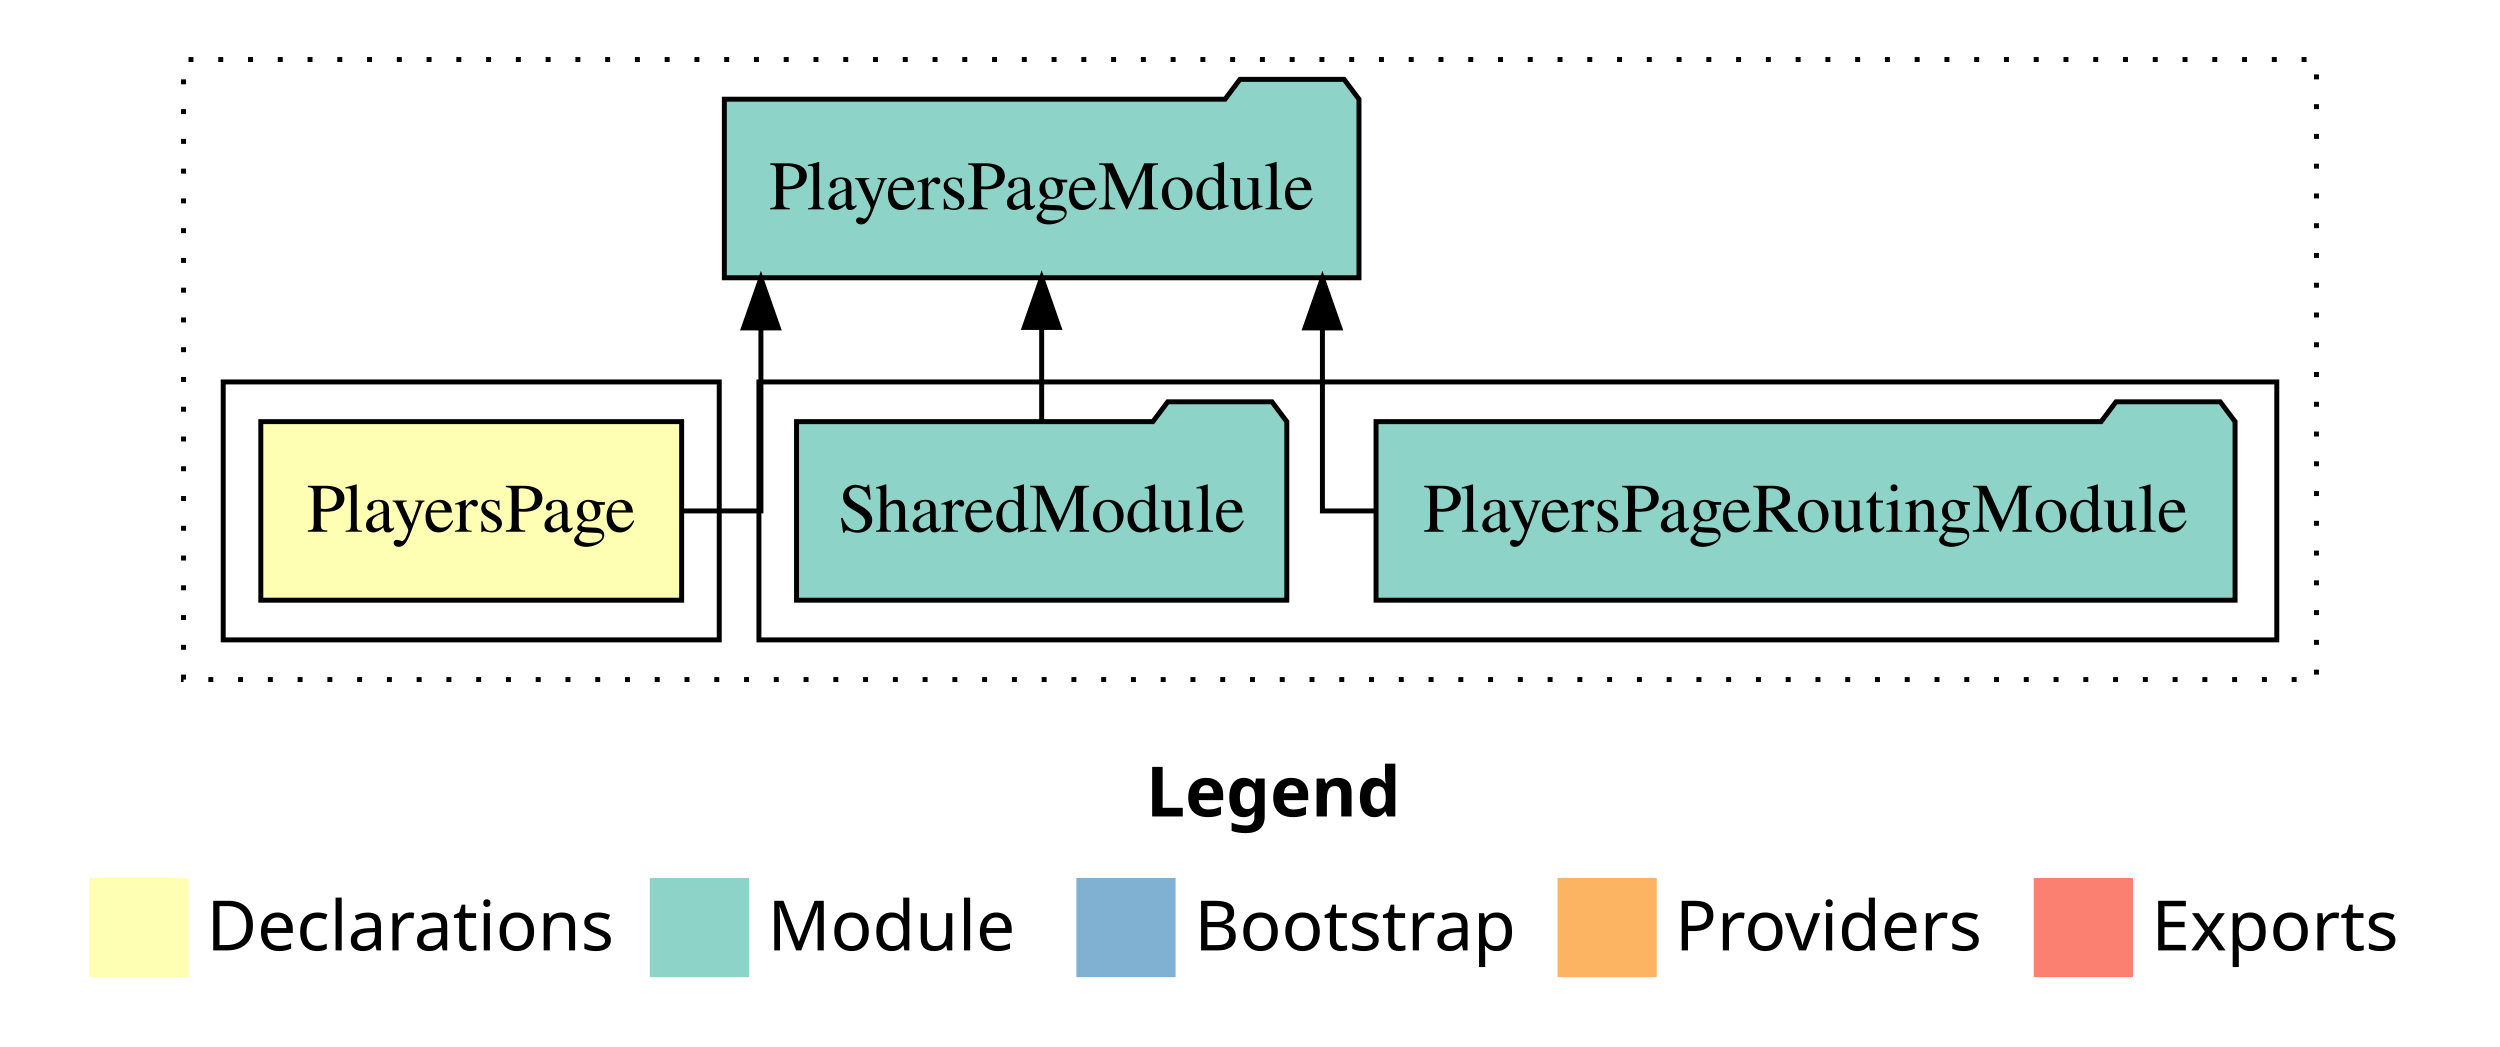
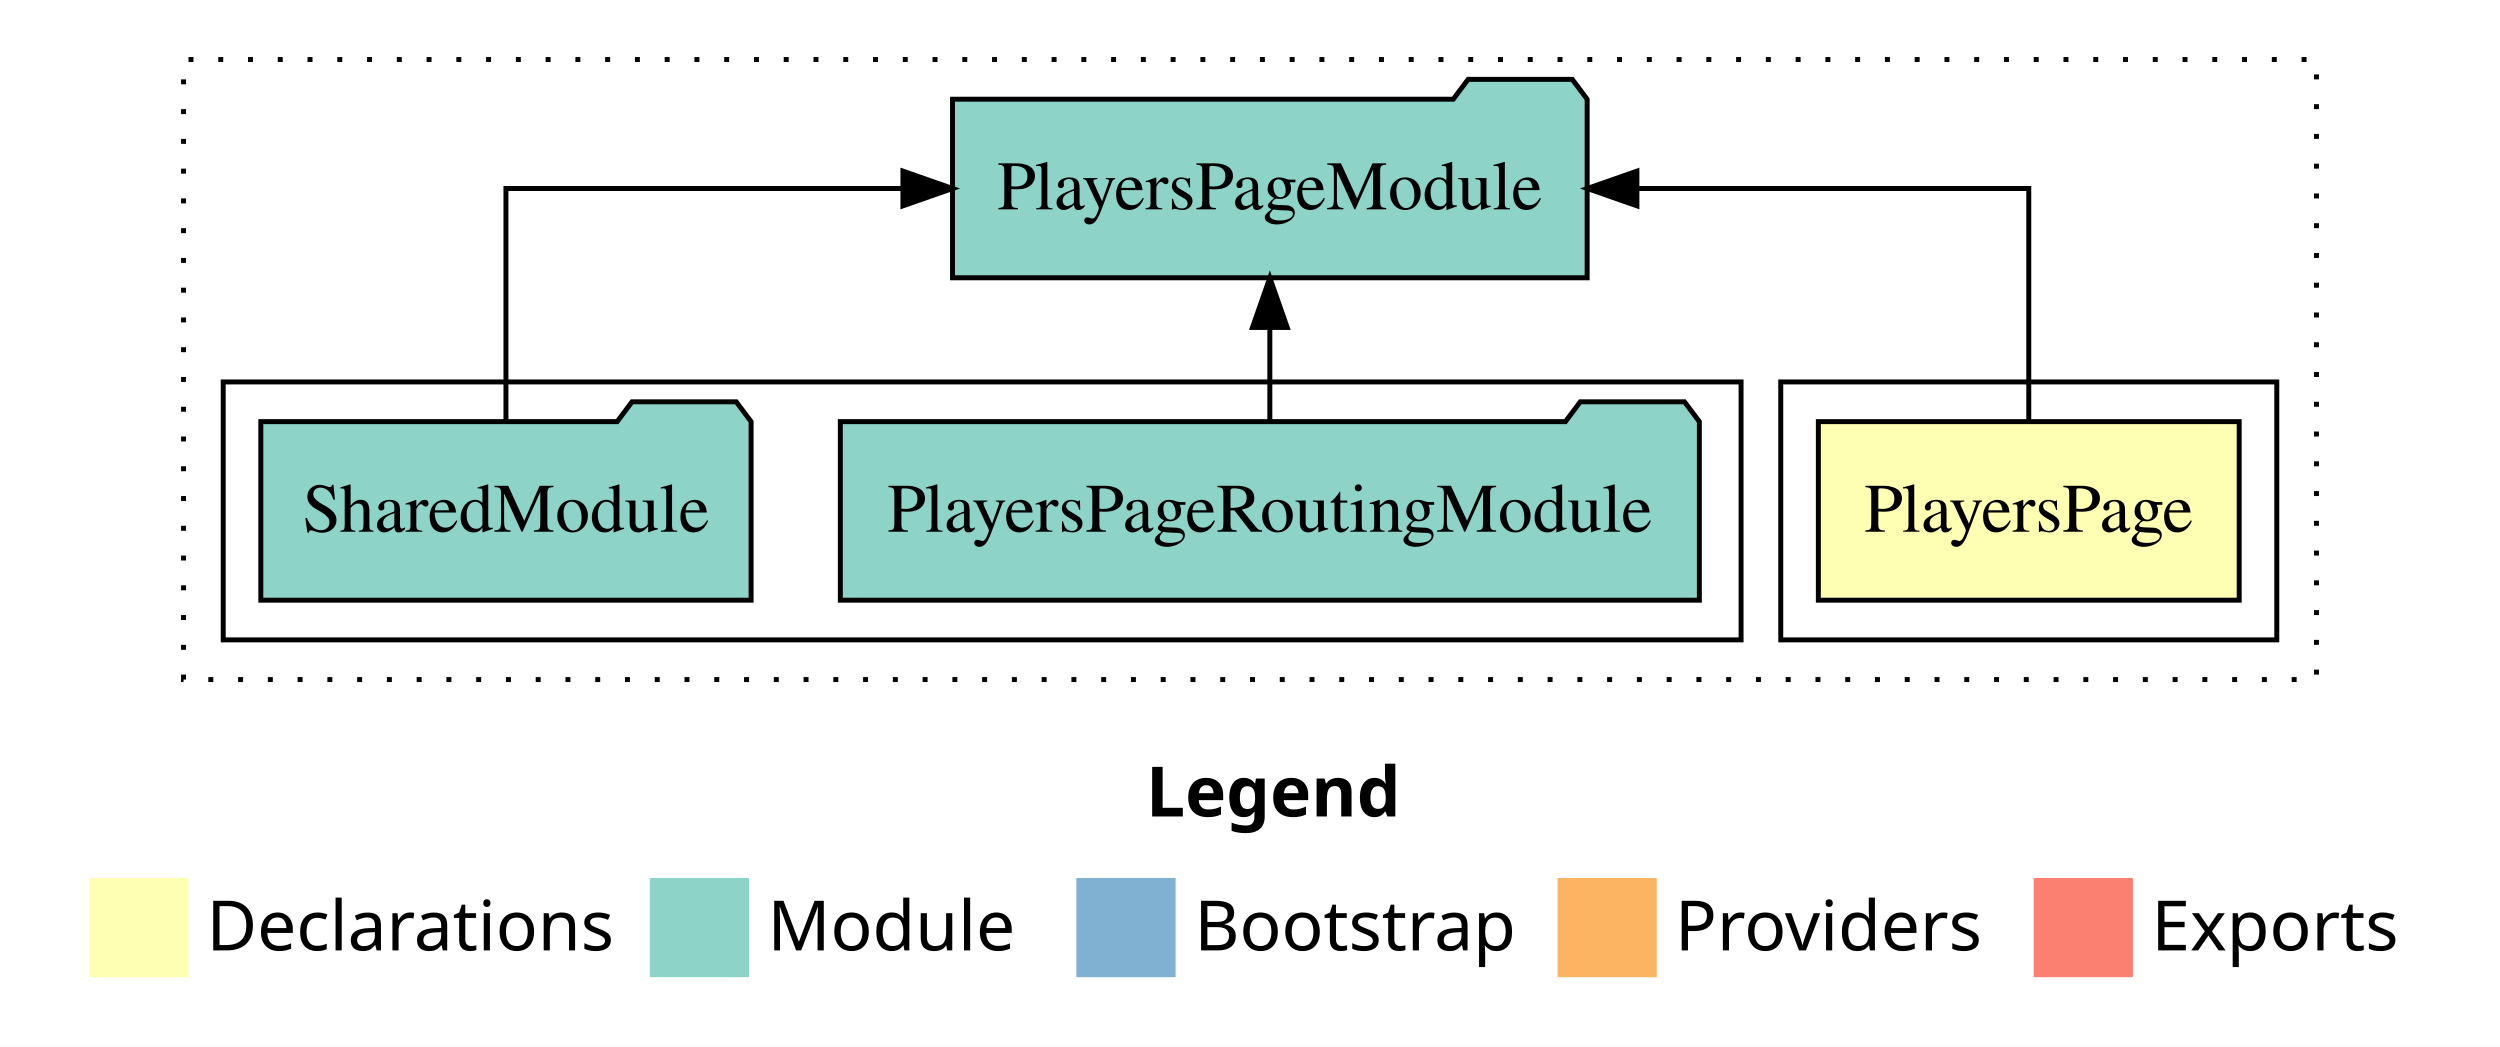
<svg xmlns="http://www.w3.org/2000/svg" width="504pt" height="211pt" viewBox="0.00 0.00 504.00 211.00">
  <g id="graph0" class="graph" transform="scale(1 1) rotate(0) translate(4 207)">
    <polygon fill="white" stroke="transparent" points="-4,4 -4,-207 500,-207 500,4 -4,4" />
    <text text-anchor="start" x="227.01" y="-42.4" font-family="Times-12" font-weight="bold" font-size="14.00">Legend</text>
    <polygon fill="#ffffb3" stroke="transparent" points="14,-10 14,-30 34,-30 34,-10 14,-10" />
    <text text-anchor="start" x="37.63" y="-15.4" font-family="Times-12" font-size="14.00">  Declarations</text>
    <polygon fill="#8dd3c7" stroke="transparent" points="127,-10 127,-30 147,-30 147,-10 127,-10" />
    <text text-anchor="start" x="150.73" y="-15.4" font-family="Times-12" font-size="14.00">  Module</text>
    <polygon fill="#80b1d3" stroke="transparent" points="213,-10 213,-30 233,-30 233,-10 213,-10" />
    <text text-anchor="start" x="236.78" y="-15.4" font-family="Times-12" font-size="14.00">  Bootstrap</text>
    <polygon fill="#fdb462" stroke="transparent" points="310,-10 310,-30 330,-30 330,-10 310,-10" />
    <text text-anchor="start" x="333.67" y="-15.4" font-family="Times-12" font-size="14.00">  Providers</text>
    <polygon fill="#fb8072" stroke="transparent" points="406,-10 406,-30 426,-30 426,-10 406,-10" />
    <text text-anchor="start" x="429.73" y="-15.4" font-family="Times-12" font-size="14.00">  Exports</text>
    <g id="clust1" class="cluster">
      <polygon fill="none" stroke="black" stroke-dasharray="1,5" points="33,-70 33,-195 463,-195 463,-70 33,-70" />
    </g>
+     <g id="clust2" class="cluster">
+       <polygon fill="none" stroke="black" points="355,-78 355,-130 455,-130 455,-78 355,-78" />
+     </g>
    <g id="clust4" class="cluster">
-       <polygon fill="none" stroke="black" points="149,-78 149,-130 455,-130 455,-78 149,-78" />
-     </g>
-     <g id="clust2" class="cluster">
-       <polygon fill="none" stroke="black" points="41,-78 41,-130 141,-130 141,-78 41,-78" />
+       <polygon fill="none" stroke="black" points="41,-78 41,-130 347,-130 347,-78 41,-78" />
    </g>
    <g id="node1" class="node">
-       <polygon fill="#ffffb3" stroke="black" points="133.42,-122 48.58,-122 48.58,-86 133.42,-86 133.42,-122" />
-       <text text-anchor="middle" x="91" y="-99.8" font-family="Times,serif" font-size="14.00">PlayersPage</text>
+       <polygon fill="#ffffb3" stroke="black" points="447.42,-122 362.58,-122 362.58,-86 447.42,-86 447.42,-122" />
+       <text text-anchor="middle" x="405" y="-99.8" font-family="Times,serif" font-size="14.00">PlayersPage</text>
    </g>
    <g id="node2" class="node">
-       <polygon fill="#8dd3c7" stroke="black" points="269.97,-187 266.97,-191 245.97,-191 242.97,-187 142.03,-187 142.03,-151 269.97,-151 269.97,-187" />
-       <text text-anchor="middle" x="206" y="-164.8" font-family="Times,serif" font-size="14.00">PlayersPageModule</text>
+       <polygon fill="#8dd3c7" stroke="black" points="315.97,-187 312.97,-191 291.97,-191 288.97,-187 188.03,-187 188.03,-151 315.97,-151 315.97,-187" />
+       <text text-anchor="middle" x="252" y="-164.8" font-family="Times,serif" font-size="14.00">PlayersPageModule</text>
    </g>
    <g id="edge1" class="edge">
-       <path fill="none" stroke="black" d="M133.44,-104C142.5,-104 149.4,-104 149.4,-104 149.4,-104 149.4,-140.89 149.4,-140.89" />
-       <polygon fill="black" stroke="black" points="145.9,-140.89 149.4,-150.89 152.9,-140.89 145.9,-140.89" />
+       <path fill="none" stroke="black" d="M405,-122.11C405,-141.34 405,-169 405,-169 405,-169 326,-169 326,-169" />
+       <polygon fill="black" stroke="black" points="326,-165.5 316,-169 326,-172.5 326,-165.5" />
    </g>
    <g id="node3" class="node">
-       <polygon fill="#8dd3c7" stroke="black" points="446.59,-122 443.59,-126 422.59,-126 419.59,-122 273.41,-122 273.41,-86 446.59,-86 446.59,-122" />
-       <text text-anchor="middle" x="360" y="-99.8" font-family="Times,serif" font-size="14.00">PlayersPageRoutingModule</text>
+       <polygon fill="#8dd3c7" stroke="black" points="338.59,-122 335.59,-126 314.59,-126 311.59,-122 165.41,-122 165.41,-86 338.59,-86 338.59,-122" />
+       <text text-anchor="middle" x="252" y="-99.8" font-family="Times,serif" font-size="14.00">PlayersPageRoutingModule</text>
    </g>
    <g id="edge2" class="edge">
-       <path fill="none" stroke="black" d="M273.39,-104C266.77,-104 262.6,-104 262.6,-104 262.6,-104 262.6,-140.89 262.6,-140.89" />
-       <polygon fill="black" stroke="black" points="259.1,-140.89 262.6,-150.89 266.1,-140.89 259.1,-140.89" />
+       <path fill="none" stroke="black" d="M252,-122.11C252,-122.11 252,-140.99 252,-140.99" />
+       <polygon fill="black" stroke="black" points="248.5,-140.99 252,-150.99 255.5,-140.99 248.5,-140.99" />
    </g>
    <g id="node4" class="node">
-       <polygon fill="#8dd3c7" stroke="black" points="255.42,-122 252.42,-126 231.42,-126 228.42,-122 156.58,-122 156.58,-86 255.42,-86 255.42,-122" />
-       <text text-anchor="middle" x="206" y="-99.8" font-family="Times,serif" font-size="14.00">SharedModule</text>
+       <polygon fill="#8dd3c7" stroke="black" points="147.42,-122 144.42,-126 123.42,-126 120.42,-122 48.58,-122 48.58,-86 147.42,-86 147.42,-122" />
+       <text text-anchor="middle" x="98" y="-99.8" font-family="Times,serif" font-size="14.00">SharedModule</text>
    </g>
    <g id="edge3" class="edge">
-       <path fill="none" stroke="black" d="M206,-122.11C206,-122.11 206,-140.99 206,-140.99" />
-       <polygon fill="black" stroke="black" points="202.5,-140.99 206,-150.99 209.5,-140.99 202.5,-140.99" />
+       <path fill="none" stroke="black" d="M98,-122.11C98,-141.34 98,-169 98,-169 98,-169 178.03,-169 178.03,-169" />
+       <polygon fill="black" stroke="black" points="178.03,-172.5 188.03,-169 178.03,-165.5 178.03,-172.5" />
    </g>
  </g>
</svg>
